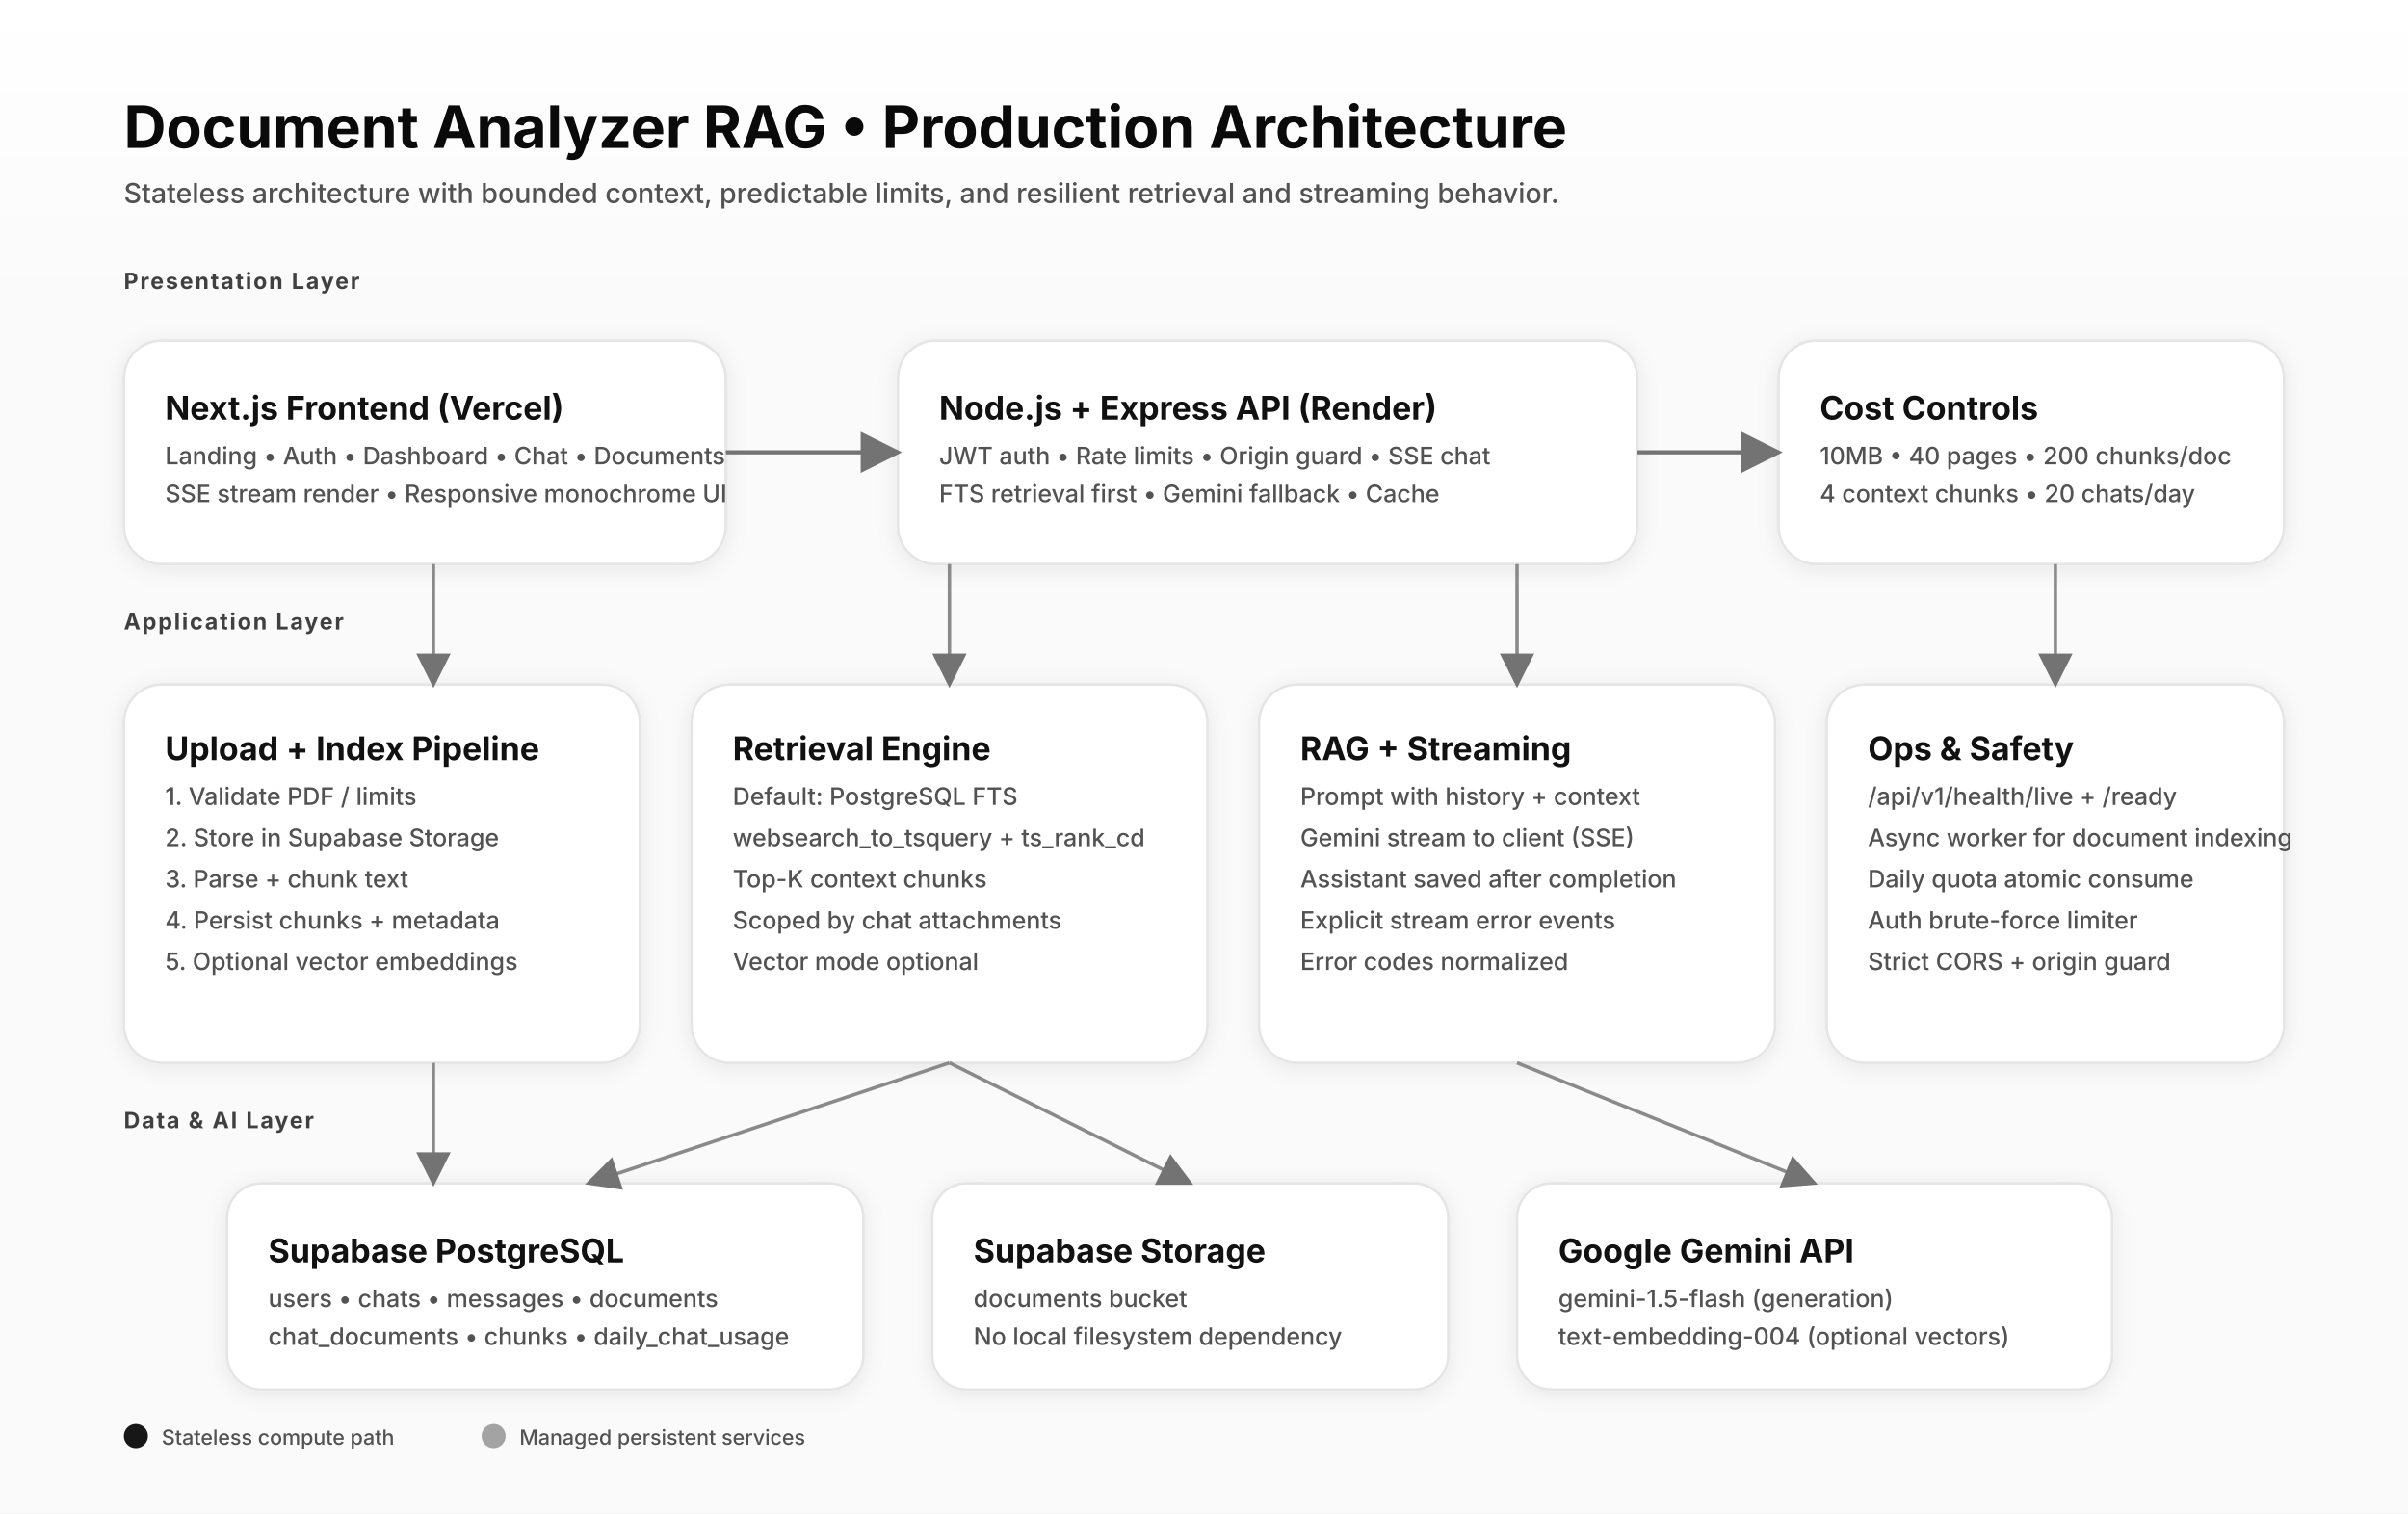
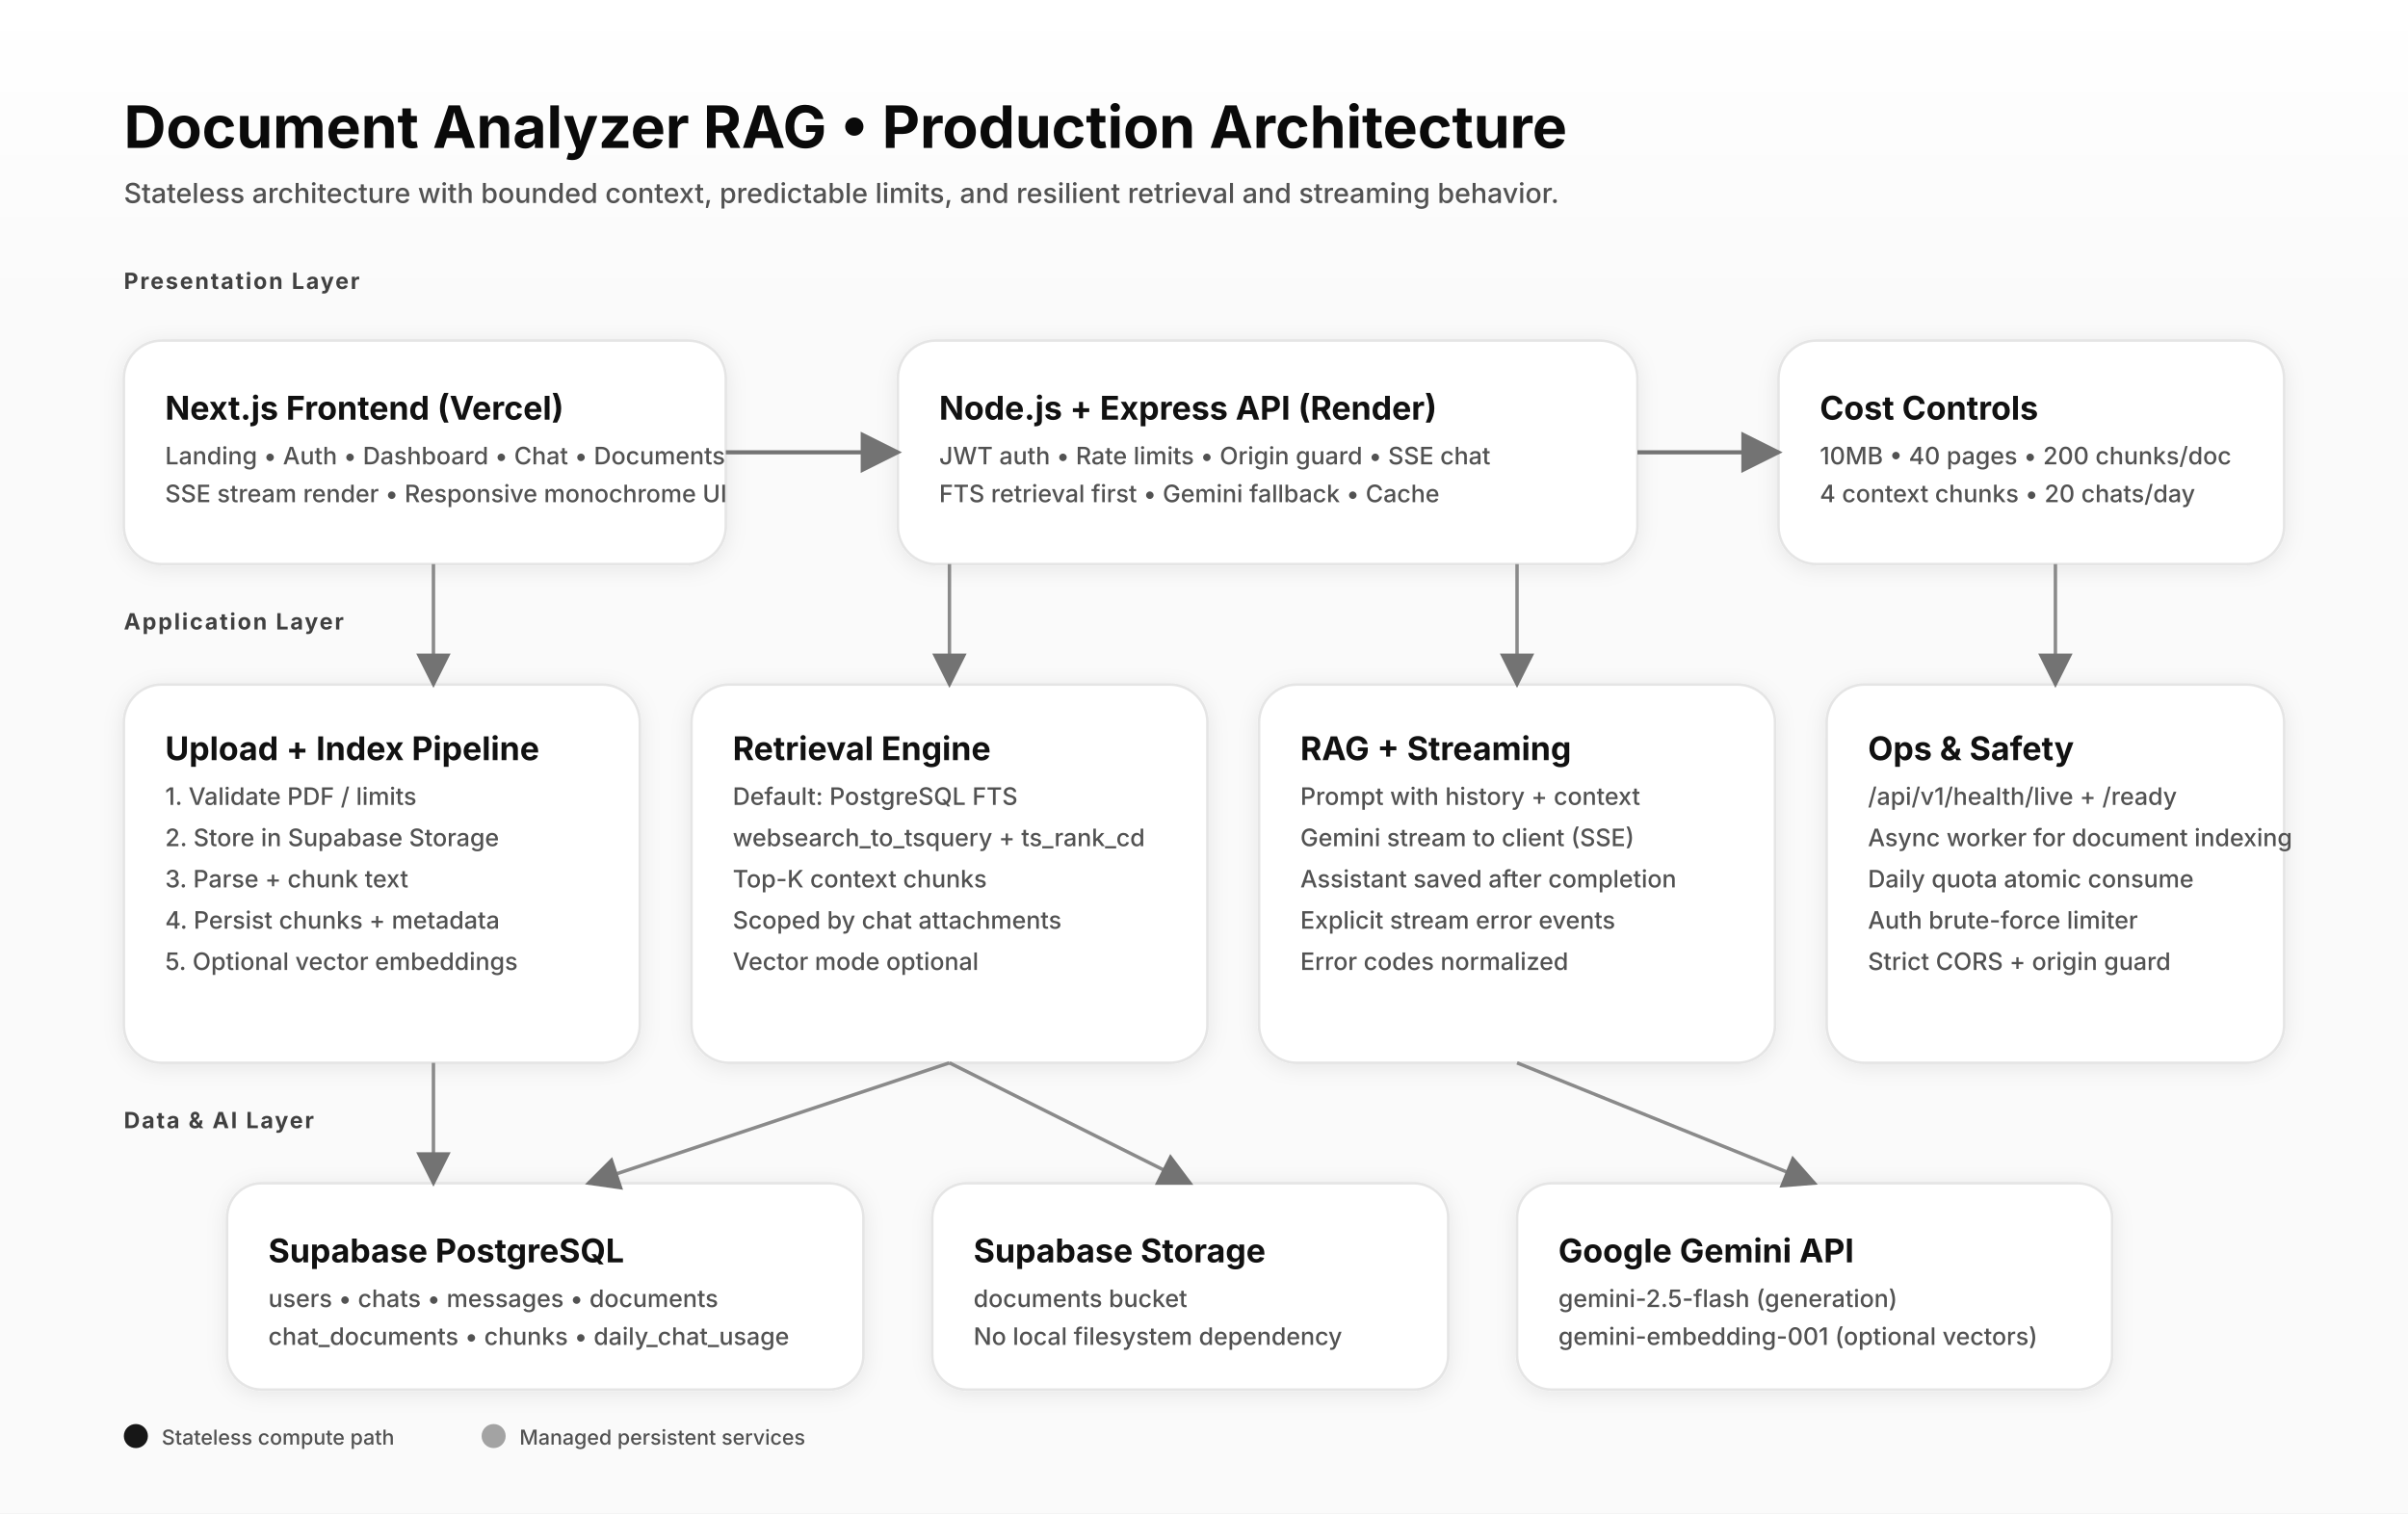
<svg xmlns="http://www.w3.org/2000/svg" width="1400" height="880" viewBox="0 0 1400 880" fill="none">
  <defs>
    <style>
      .title { font-family: Inter, -apple-system, Segoe UI, Roboto, Arial, sans-serif; font-size: 34px; font-weight: 700; fill: #0a0a0a; }
      .subtitle { font-family: Inter, -apple-system, Segoe UI, Roboto, Arial, sans-serif; font-size: 16px; font-weight: 500; fill: #525252; }
      .section { font-family: Inter, -apple-system, Segoe UI, Roboto, Arial, sans-serif; font-size: 13px; font-weight: 700; fill: #404040; letter-spacing: 0.08em; text-transform: uppercase; }
      .boxTitle { font-family: Inter, -apple-system, Segoe UI, Roboto, Arial, sans-serif; font-size: 19px; font-weight: 700; fill: #111111; }
      .boxText { font-family: Inter, -apple-system, Segoe UI, Roboto, Arial, sans-serif; font-size: 14px; font-weight: 500; fill: #525252; }
      .pill { font-family: Inter, -apple-system, Segoe UI, Roboto, Arial, sans-serif; font-size: 12px; font-weight: 700; fill: #171717; }
      .legend { font-family: Inter, -apple-system, Segoe UI, Roboto, Arial, sans-serif; font-size: 12px; font-weight: 500; fill: #525252; }
    </style>
    <marker id="arrow" markerWidth="10" markerHeight="10" refX="9" refY="5" orient="auto" markerUnits="strokeWidth">
      <path d="M0 0L10 5L0 10Z" fill="#737373" />
    </marker>
    <filter id="shadow" x="-50%" y="-50%" width="200%" height="200%">
      <feDropShadow dx="0" dy="2" stdDeviation="6" flood-color="#0a0a0a" flood-opacity="0.08" />
    </filter>
  </defs>
  <rect x="0" y="0" width="1400" height="880" fill="#FAFAFA" />
  <rect x="0" y="0" width="1400" height="180" fill="url(#topFade)" />
  <text x="72" y="86" class="title">Document Analyzer RAG • Production Architecture</text>
  <text x="72" y="118" class="subtitle">Stateless architecture with bounded context, predictable limits, and resilient retrieval and streaming behavior.</text>
  <text x="72" y="168" class="section">Presentation Layer</text>
  <text x="72" y="366" class="section">Application Layer</text>
  <text x="72" y="656" class="section">Data &amp; AI Layer</text>
  <rect x="72" y="198" rx="22" ry="22" width="350" height="130" fill="#FFFFFF" stroke="#E5E5E5" stroke-width="1.5" filter="url(#shadow)" />
  <text x="96" y="244" class="boxTitle">Next.js Frontend (Vercel)</text>
  <text x="96" y="270" class="boxText">Landing • Auth • Dashboard • Chat • Documents</text>
  <text x="96" y="292" class="boxText">SSE stream render • Responsive monochrome UI</text>
  <rect x="522" y="198" rx="22" ry="22" width="430" height="130" fill="#FFFFFF" stroke="#E5E5E5" stroke-width="1.5" filter="url(#shadow)" />
  <text x="546" y="244" class="boxTitle">Node.js + Express API (Render)</text>
  <text x="546" y="270" class="boxText">JWT auth • Rate limits • Origin guard • SSE chat</text>
  <text x="546" y="292" class="boxText">FTS retrieval first • Gemini fallback • Cache</text>
  <rect x="1034" y="198" rx="22" ry="22" width="294" height="130" fill="#FFFFFF" stroke="#E5E5E5" stroke-width="1.5" filter="url(#shadow)" />
  <text x="1058" y="244" class="boxTitle">Cost Controls</text>
  <text x="1058" y="270" class="boxText">10MB • 40 pages • 200 chunks/doc</text>
  <text x="1058" y="292" class="boxText">4 context chunks • 20 chats/day</text>
  <rect x="72" y="398" rx="22" ry="22" width="300" height="220" fill="#FFFFFF" stroke="#E5E5E5" stroke-width="1.5" filter="url(#shadow)" />
  <text x="96" y="442" class="boxTitle">Upload + Index Pipeline</text>
  <text x="96" y="468" class="boxText">1. Validate PDF / limits</text>
  <text x="96" y="492" class="boxText">2. Store in Supabase Storage</text>
  <text x="96" y="516" class="boxText">3. Parse + chunk text</text>
  <text x="96" y="540" class="boxText">4. Persist chunks + metadata</text>
  <text x="96" y="564" class="boxText">5. Optional vector embeddings</text>
  <rect x="402" y="398" rx="22" ry="22" width="300" height="220" fill="#FFFFFF" stroke="#E5E5E5" stroke-width="1.5" filter="url(#shadow)" />
  <text x="426" y="442" class="boxTitle">Retrieval Engine</text>
  <text x="426" y="468" class="boxText">Default: PostgreSQL FTS</text>
  <text x="426" y="492" class="boxText">websearch_to_tsquery + ts_rank_cd</text>
  <text x="426" y="516" class="boxText">Top-K context chunks</text>
  <text x="426" y="540" class="boxText">Scoped by chat attachments</text>
  <text x="426" y="564" class="boxText">Vector mode optional</text>
  <rect x="732" y="398" rx="22" ry="22" width="300" height="220" fill="#FFFFFF" stroke="#E5E5E5" stroke-width="1.5" filter="url(#shadow)" />
  <text x="756" y="442" class="boxTitle">RAG + Streaming</text>
  <text x="756" y="468" class="boxText">Prompt with history + context</text>
  <text x="756" y="492" class="boxText">Gemini stream to client (SSE)</text>
  <text x="756" y="516" class="boxText">Assistant saved after completion</text>
  <text x="756" y="540" class="boxText">Explicit stream error events</text>
  <text x="756" y="564" class="boxText">Error codes normalized</text>
  <rect x="1062" y="398" rx="22" ry="22" width="266" height="220" fill="#FFFFFF" stroke="#E5E5E5" stroke-width="1.5" filter="url(#shadow)" />
  <text x="1086" y="442" class="boxTitle">Ops &amp; Safety</text>
  <text x="1086" y="468" class="boxText">/api/v1/health/live + /ready</text>
  <text x="1086" y="492" class="boxText">Async worker for document indexing</text>
  <text x="1086" y="516" class="boxText">Daily quota atomic consume</text>
  <text x="1086" y="540" class="boxText">Auth brute-force limiter</text>
  <text x="1086" y="564" class="boxText">Strict CORS + origin guard</text>
  <rect x="132" y="688" rx="20" ry="20" width="370" height="120" fill="#FFFFFF" stroke="#E5E5E5" stroke-width="1.5" filter="url(#shadow)" />
  <text x="156" y="734" class="boxTitle">Supabase PostgreSQL</text>
  <text x="156" y="760" class="boxText">users • chats • messages • documents</text>
  <text x="156" y="782" class="boxText">chat_documents • chunks • daily_chat_usage</text>
  <rect x="542" y="688" rx="20" ry="20" width="300" height="120" fill="#FFFFFF" stroke="#E5E5E5" stroke-width="1.5" filter="url(#shadow)" />
  <text x="566" y="734" class="boxTitle">Supabase Storage</text>
  <text x="566" y="760" class="boxText">documents bucket</text>
  <text x="566" y="782" class="boxText">No local filesystem dependency</text>
  <rect x="882" y="688" rx="20" ry="20" width="346" height="120" fill="#FFFFFF" stroke="#E5E5E5" stroke-width="1.5" filter="url(#shadow)" />
  <text x="906" y="734" class="boxTitle">Google Gemini API</text>
-   <text x="906" y="760" class="boxText">gemini-1.5-flash (generation)</text>
-   <text x="906" y="782" class="boxText">text-embedding-004 (optional vectors)</text>
+   <text x="906" y="760" class="boxText">gemini-2.5-flash (generation)</text>
+   <text x="906" y="782" class="boxText">gemini-embedding-001 (optional vectors)</text>
  <line x1="422" y1="263" x2="522" y2="263" stroke="#737373" stroke-width="2.4" marker-end="url(#arrow)" />
  <line x1="952" y1="263" x2="1034" y2="263" stroke="#737373" stroke-width="2.4" marker-end="url(#arrow)" />
  <line x1="252" y1="328" x2="252" y2="398" stroke="#8A8A8A" stroke-width="2" marker-end="url(#arrow)" />
  <line x1="552" y1="328" x2="552" y2="398" stroke="#8A8A8A" stroke-width="2" marker-end="url(#arrow)" />
  <line x1="882" y1="328" x2="882" y2="398" stroke="#8A8A8A" stroke-width="2" marker-end="url(#arrow)" />
  <line x1="1195" y1="328" x2="1195" y2="398" stroke="#8A8A8A" stroke-width="2" marker-end="url(#arrow)" />
  <line x1="252" y1="618" x2="252" y2="688" stroke="#8A8A8A" stroke-width="2" marker-end="url(#arrow)" />
  <line x1="552" y1="618" x2="342" y2="688" stroke="#8A8A8A" stroke-width="2" marker-end="url(#arrow)" />
  <line x1="552" y1="618" x2="692" y2="688" stroke="#8A8A8A" stroke-width="2" marker-end="url(#arrow)" />
  <line x1="882" y1="618" x2="1055" y2="688" stroke="#8A8A8A" stroke-width="2" marker-end="url(#arrow)" />
  <rect x="72" y="828" rx="12" ry="12" width="14" height="14" fill="#171717" />
  <text x="94" y="840" class="legend">Stateless compute path</text>
  <rect x="280" y="828" rx="12" ry="12" width="14" height="14" fill="#A3A3A3" />
  <text x="302" y="840" class="legend">Managed persistent services</text>
  <defs>
    <linearGradient id="topFade" x1="700" y1="0" x2="700" y2="180" gradientUnits="userSpaceOnUse">
      <stop stop-color="#FFFFFF" />
      <stop offset="1" stop-color="#FAFAFA" />
    </linearGradient>
  </defs>
</svg>
